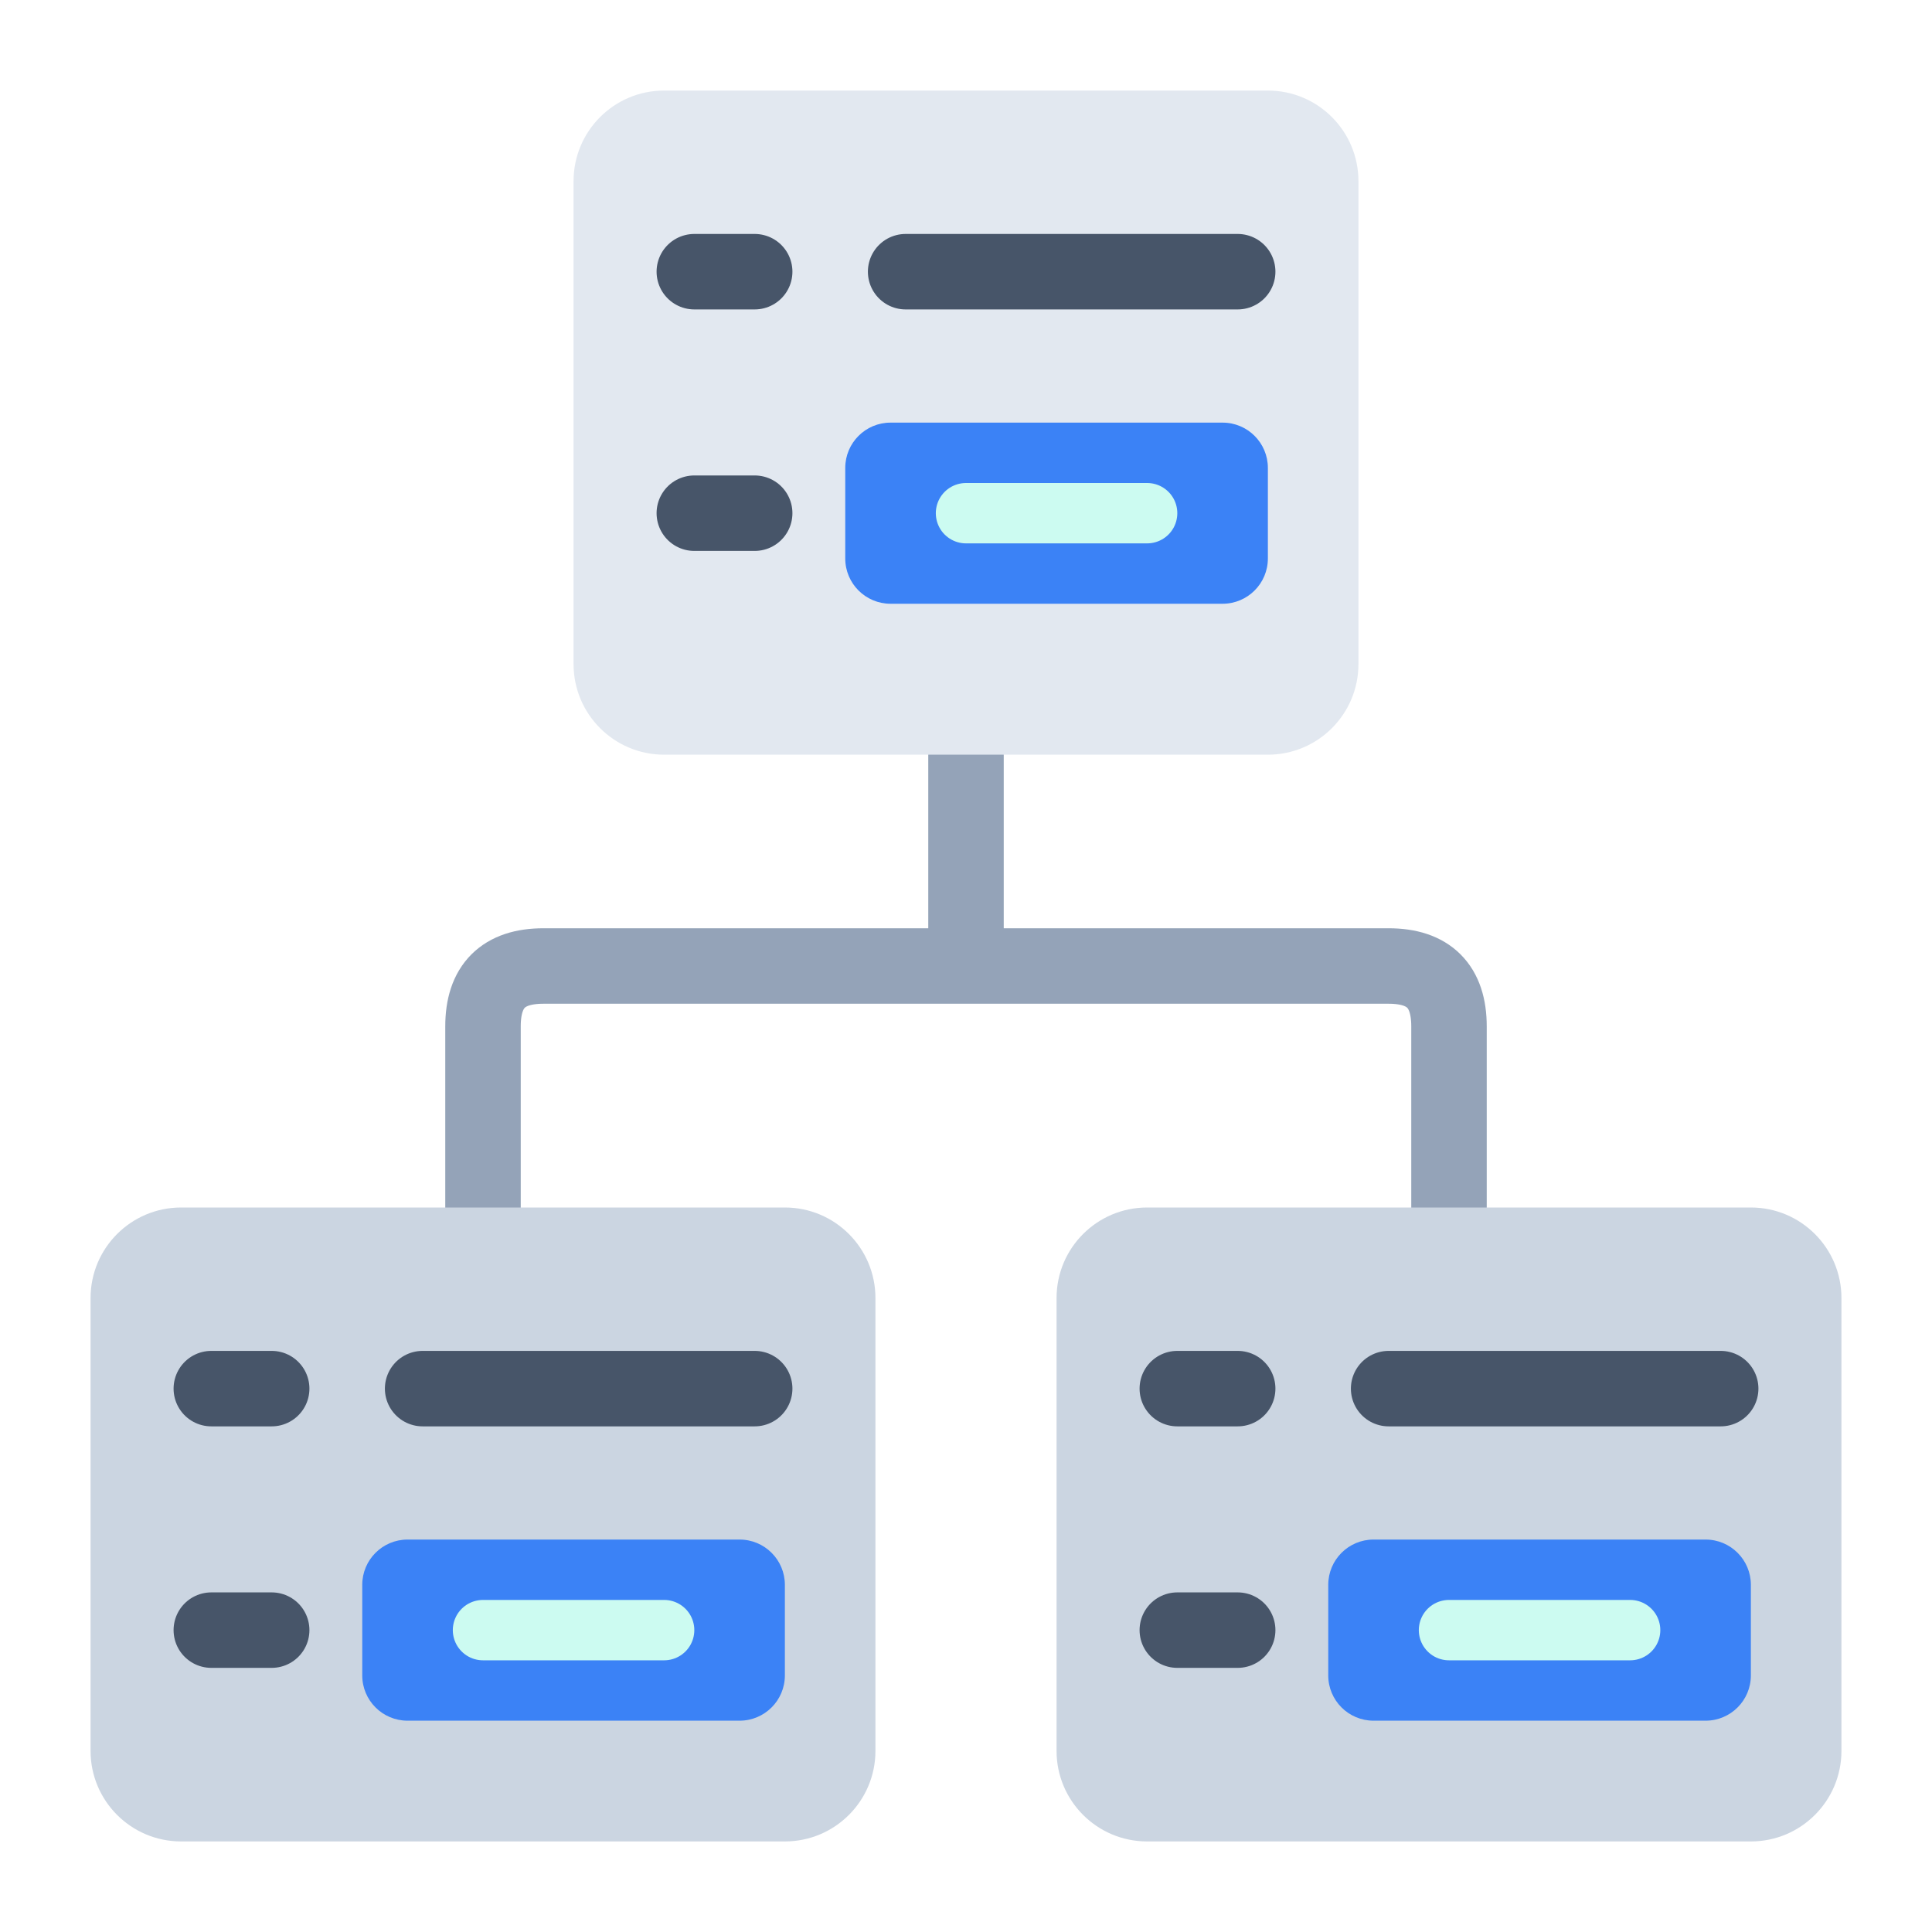
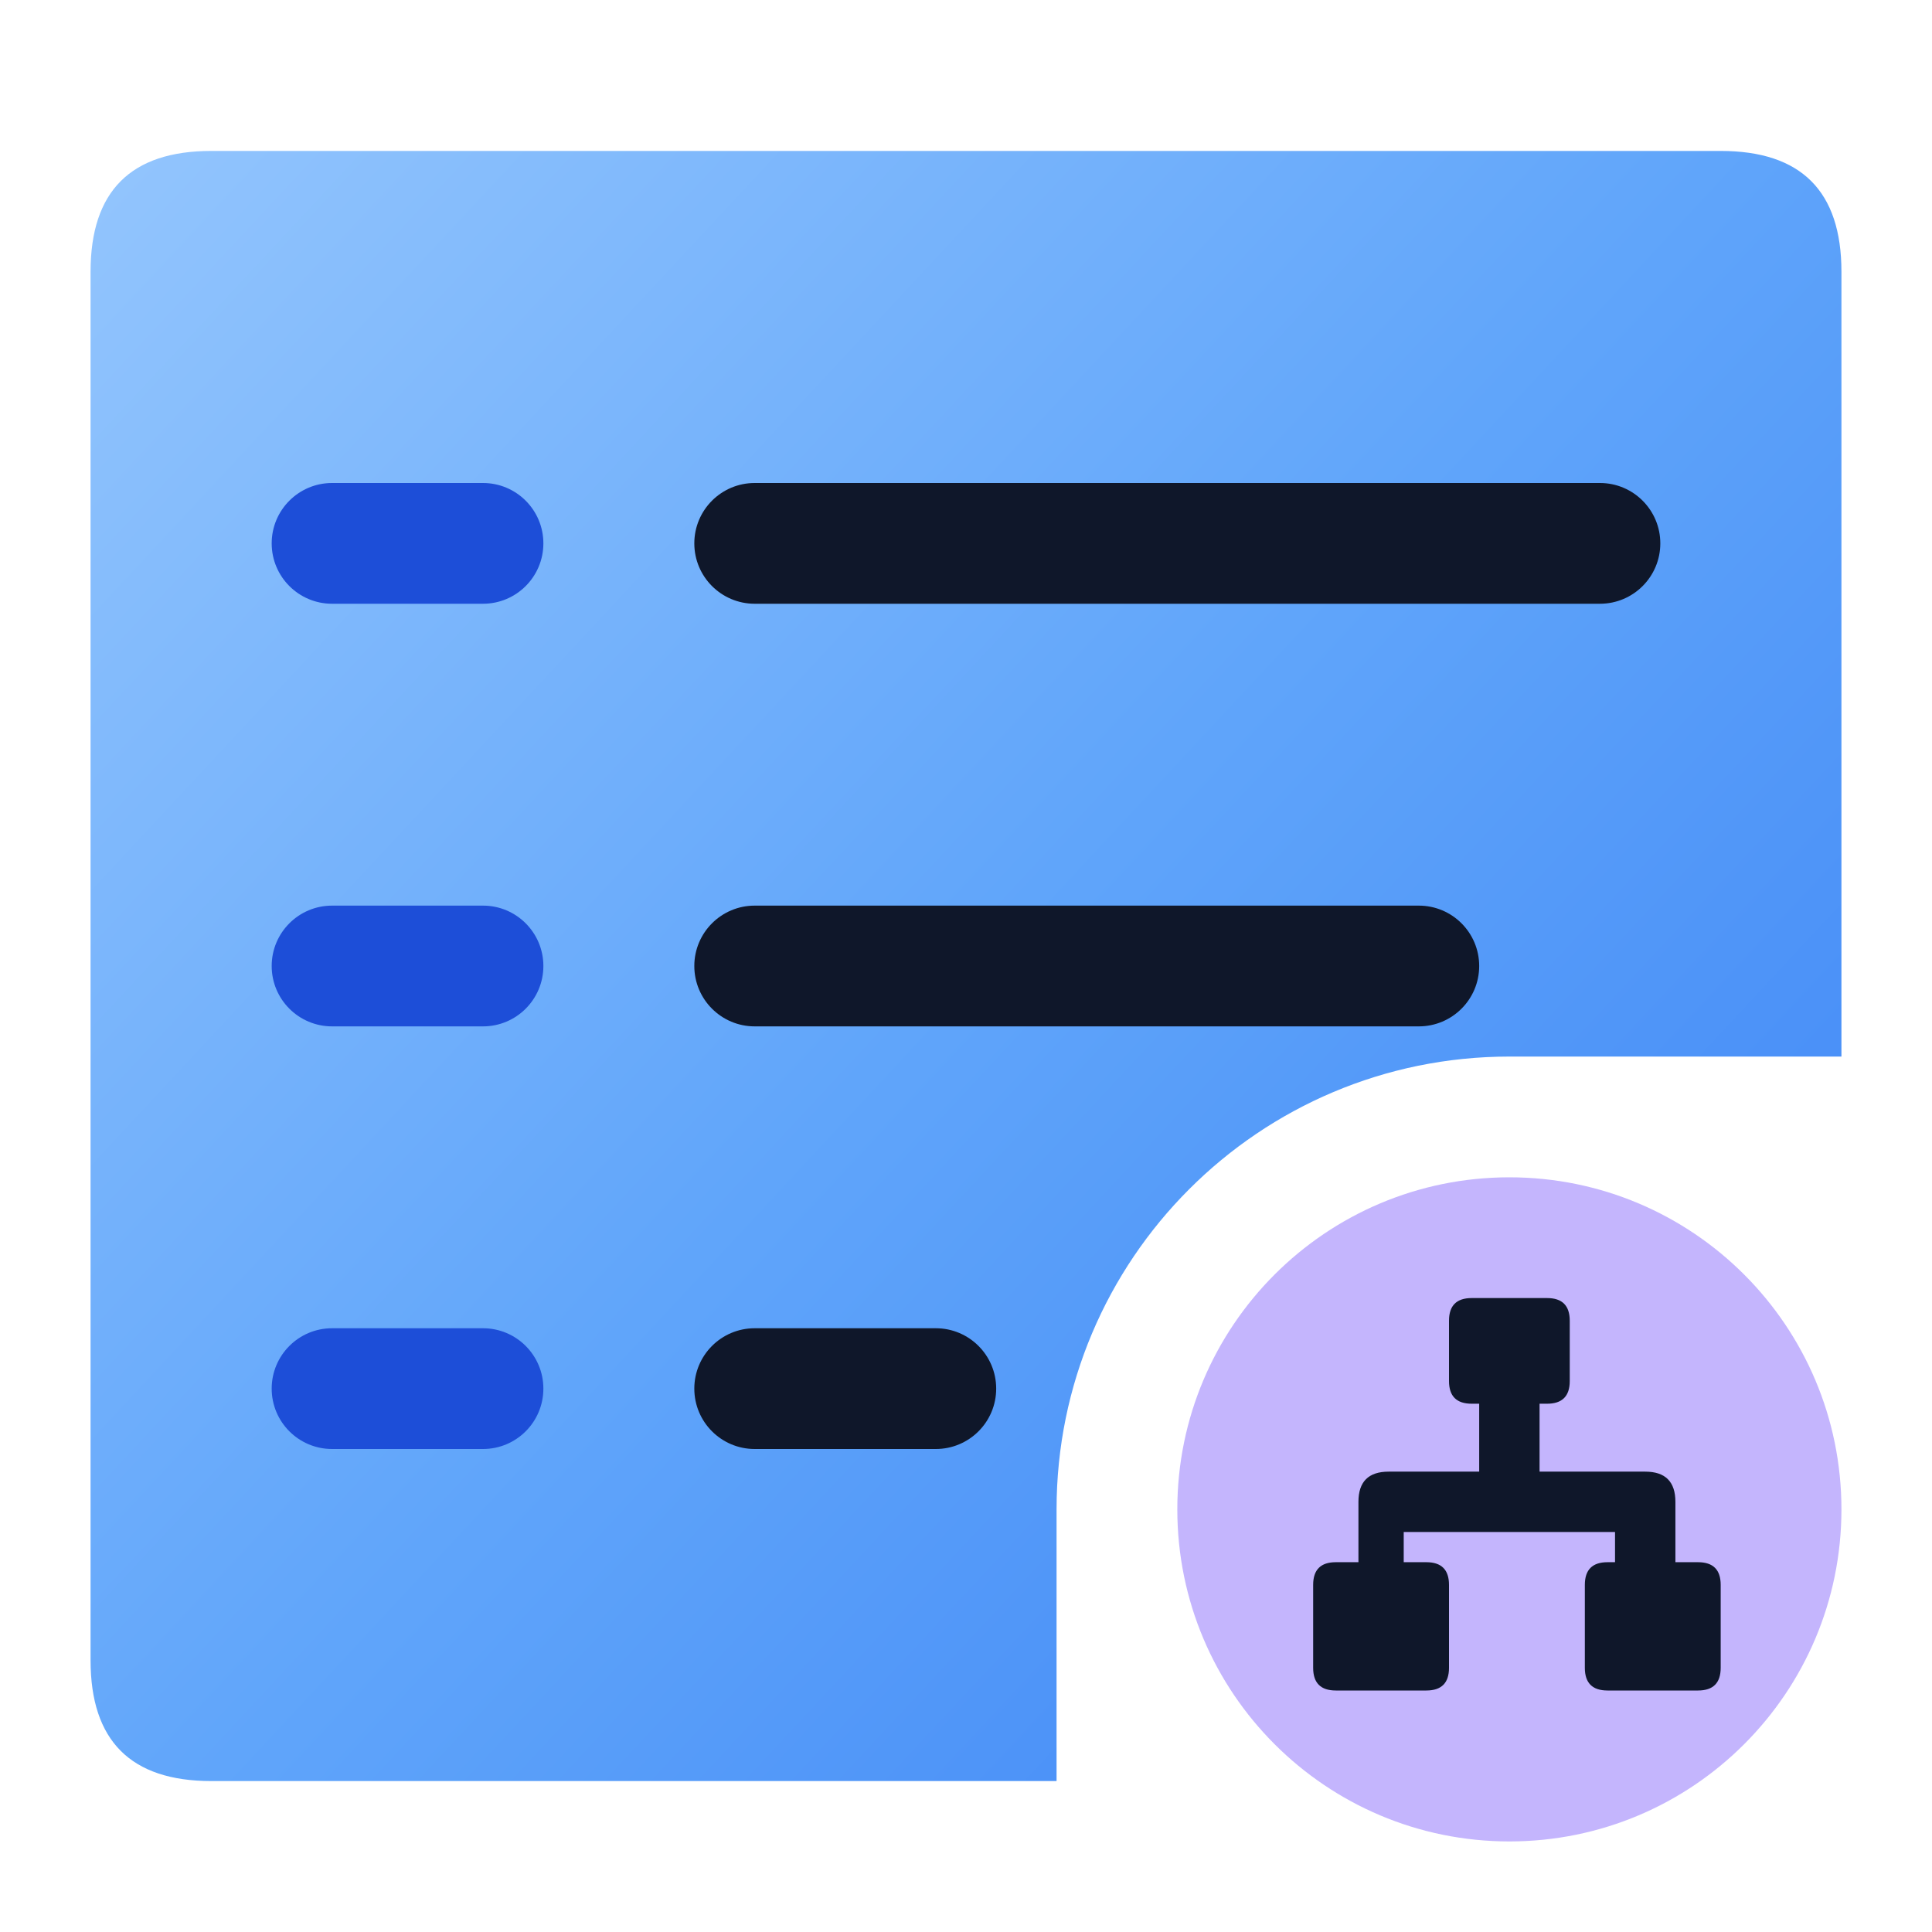
<svg xmlns="http://www.w3.org/2000/svg" width="512" height="512" viewBox="0 0 512 512">
-   <path d="M256 200V256M128 320V272Q128 256 144 256H368Q384 256 384 272V320" fill="none" stroke="#94A3B8" stroke-width="20" stroke-linecap="round" stroke-linejoin="round" />
-   <rect x="152" y="24" width="208" height="176" rx="24" fill="#E2E8F0" />
-   <rect x="24" y="320" width="208" height="168" rx="24" fill="#CBD5E1" />
-   <rect x="280" y="320" width="208" height="168" rx="24" fill="#CBD5E1" />
-   <path d="M184 72H200M240 72H328M184 136H200M56 368H72M112 368H200M56 432H72M312 368H328M368 368H456M312 432H328" fill="none" stroke="#475569" stroke-width="20" stroke-linecap="round" />
-   <rect x="224" y="112" width="112" height="48" rx="12" fill="#3B82F6" />
-   <rect x="96" y="408" width="112" height="48" rx="12" fill="#3B82F6" />
-   <rect x="352" y="408" width="112" height="48" rx="12" fill="#3B82F6" />
-   <path d="M256 136H304M128 432H176M384 432H432" fill="none" stroke="#CCFBF1" stroke-width="16" stroke-linecap="round" />
+   <defs>
+     <linearGradient id="panelGradient" x1="24" y1="40" x2="488" y2="472" gradientUnits="userSpaceOnUse">
+       <stop offset="0" stop-color="#93C5FD" />
+       <stop offset="0.5" stop-color="#60A5FA" />
+       <stop offset="1" stop-color="#3B82F6" />
+     </linearGradient>
+   </defs>
+   <path fill="url(#panelGradient)" d="M56 40H456Q488 40 488 72V280H400A120 120 0 0 0 280 400V472H56Q24 472 24 440V72Q24 40 56 40Z" />
+   <path fill="#1D4ED8" d="M88 128A16 16 0 0 0 88 160H128A16 16 0 0 0 128 128ZM88 240A16 16 0 0 0 88 272H128A16 16 0 0 0 128 240ZM88 352A16 16 0 0 0 88 384H128A16 16 0 0 0 128 352Z" />
+   <path fill="#0F172A" d="M200 128A16 16 0 0 0 200 160H424A16 16 0 0 0 424 128ZM200 240A16 16 0 0 0 200 272H376A16 16 0 0 0 376 240ZM200 352A16 16 0 0 0 200 384H248A16 16 0 0 0 248 352Z" />
+   <circle cx="400" cy="400" r="88" fill="#C4B5FD" />
+   <path fill="#0F172A" d="M390 344H410Q416 344 416 350V366Q416 372 410 372H408V390H436Q444 390 444 398V414H450Q456 414 456 420V442Q456 448 450 448H426Q420 448 420 442V420Q420 414 426 414H428V406H372V414H378Q384 414 384 420V442Q384 448 378 448H354Q348 448 348 442V420Q348 414 354 414H360V398Q360 390 368 390H392V372H390Q384 372 384 366V350Q384 344 390 344Z" />
</svg>
